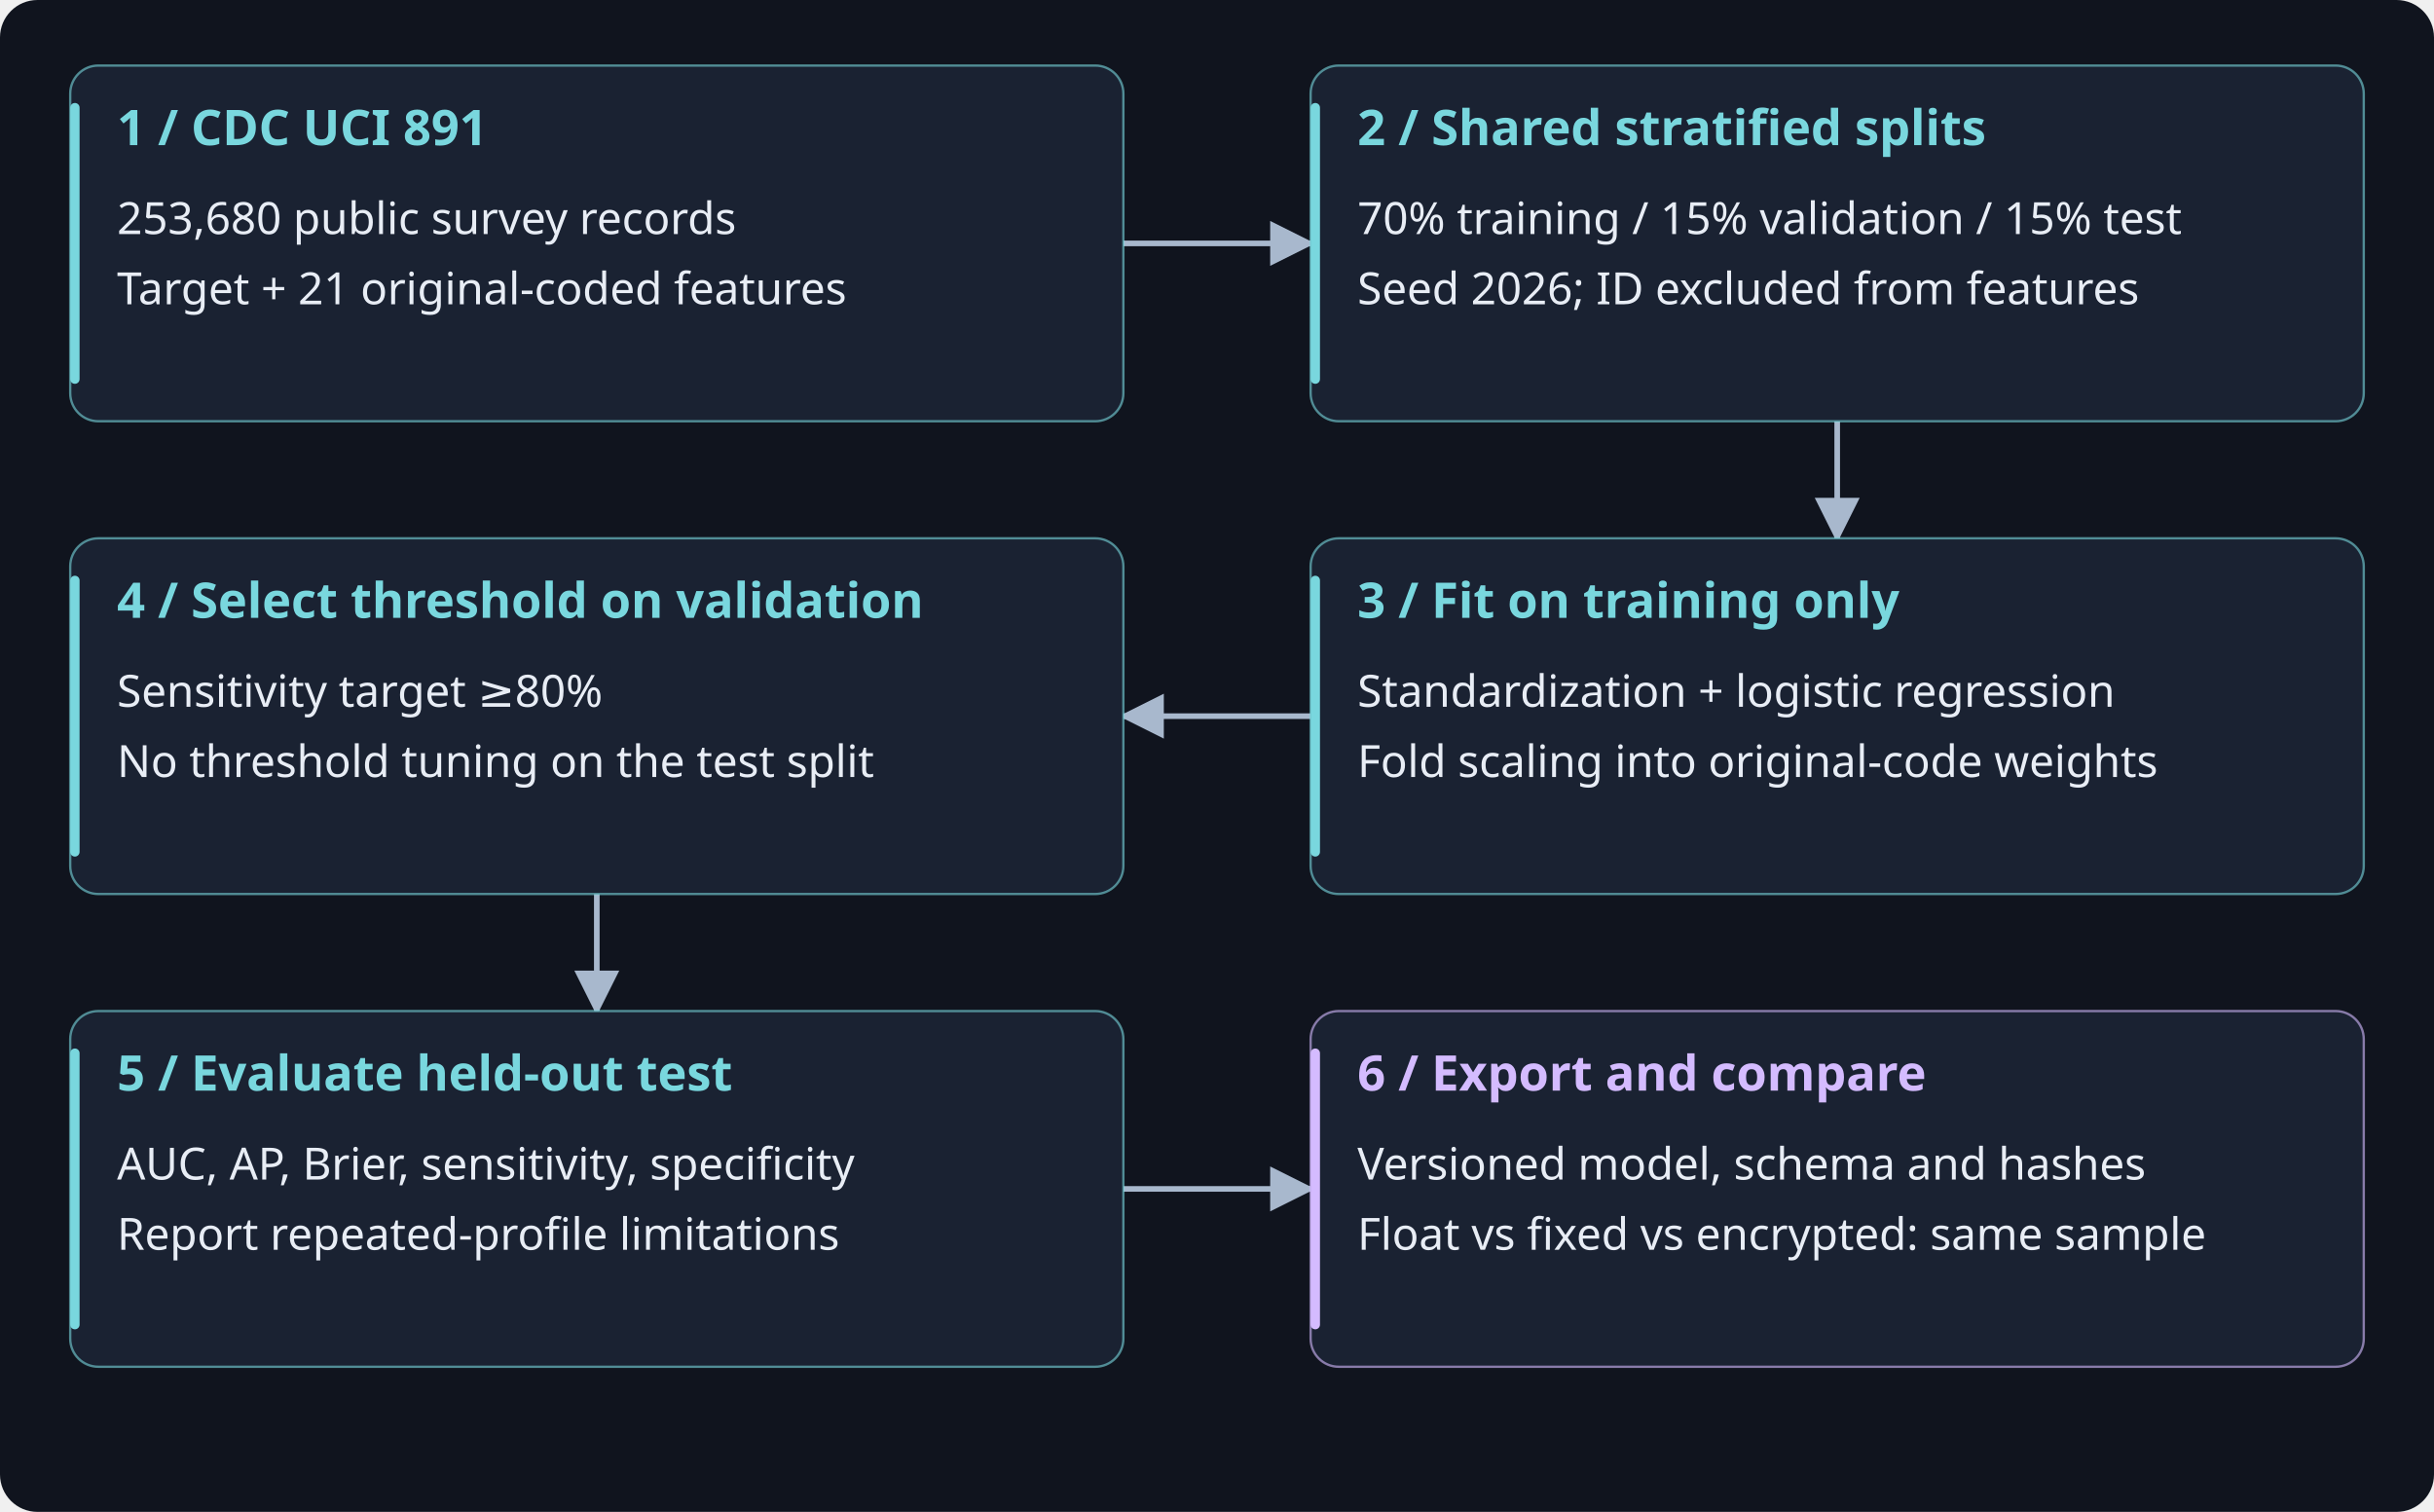
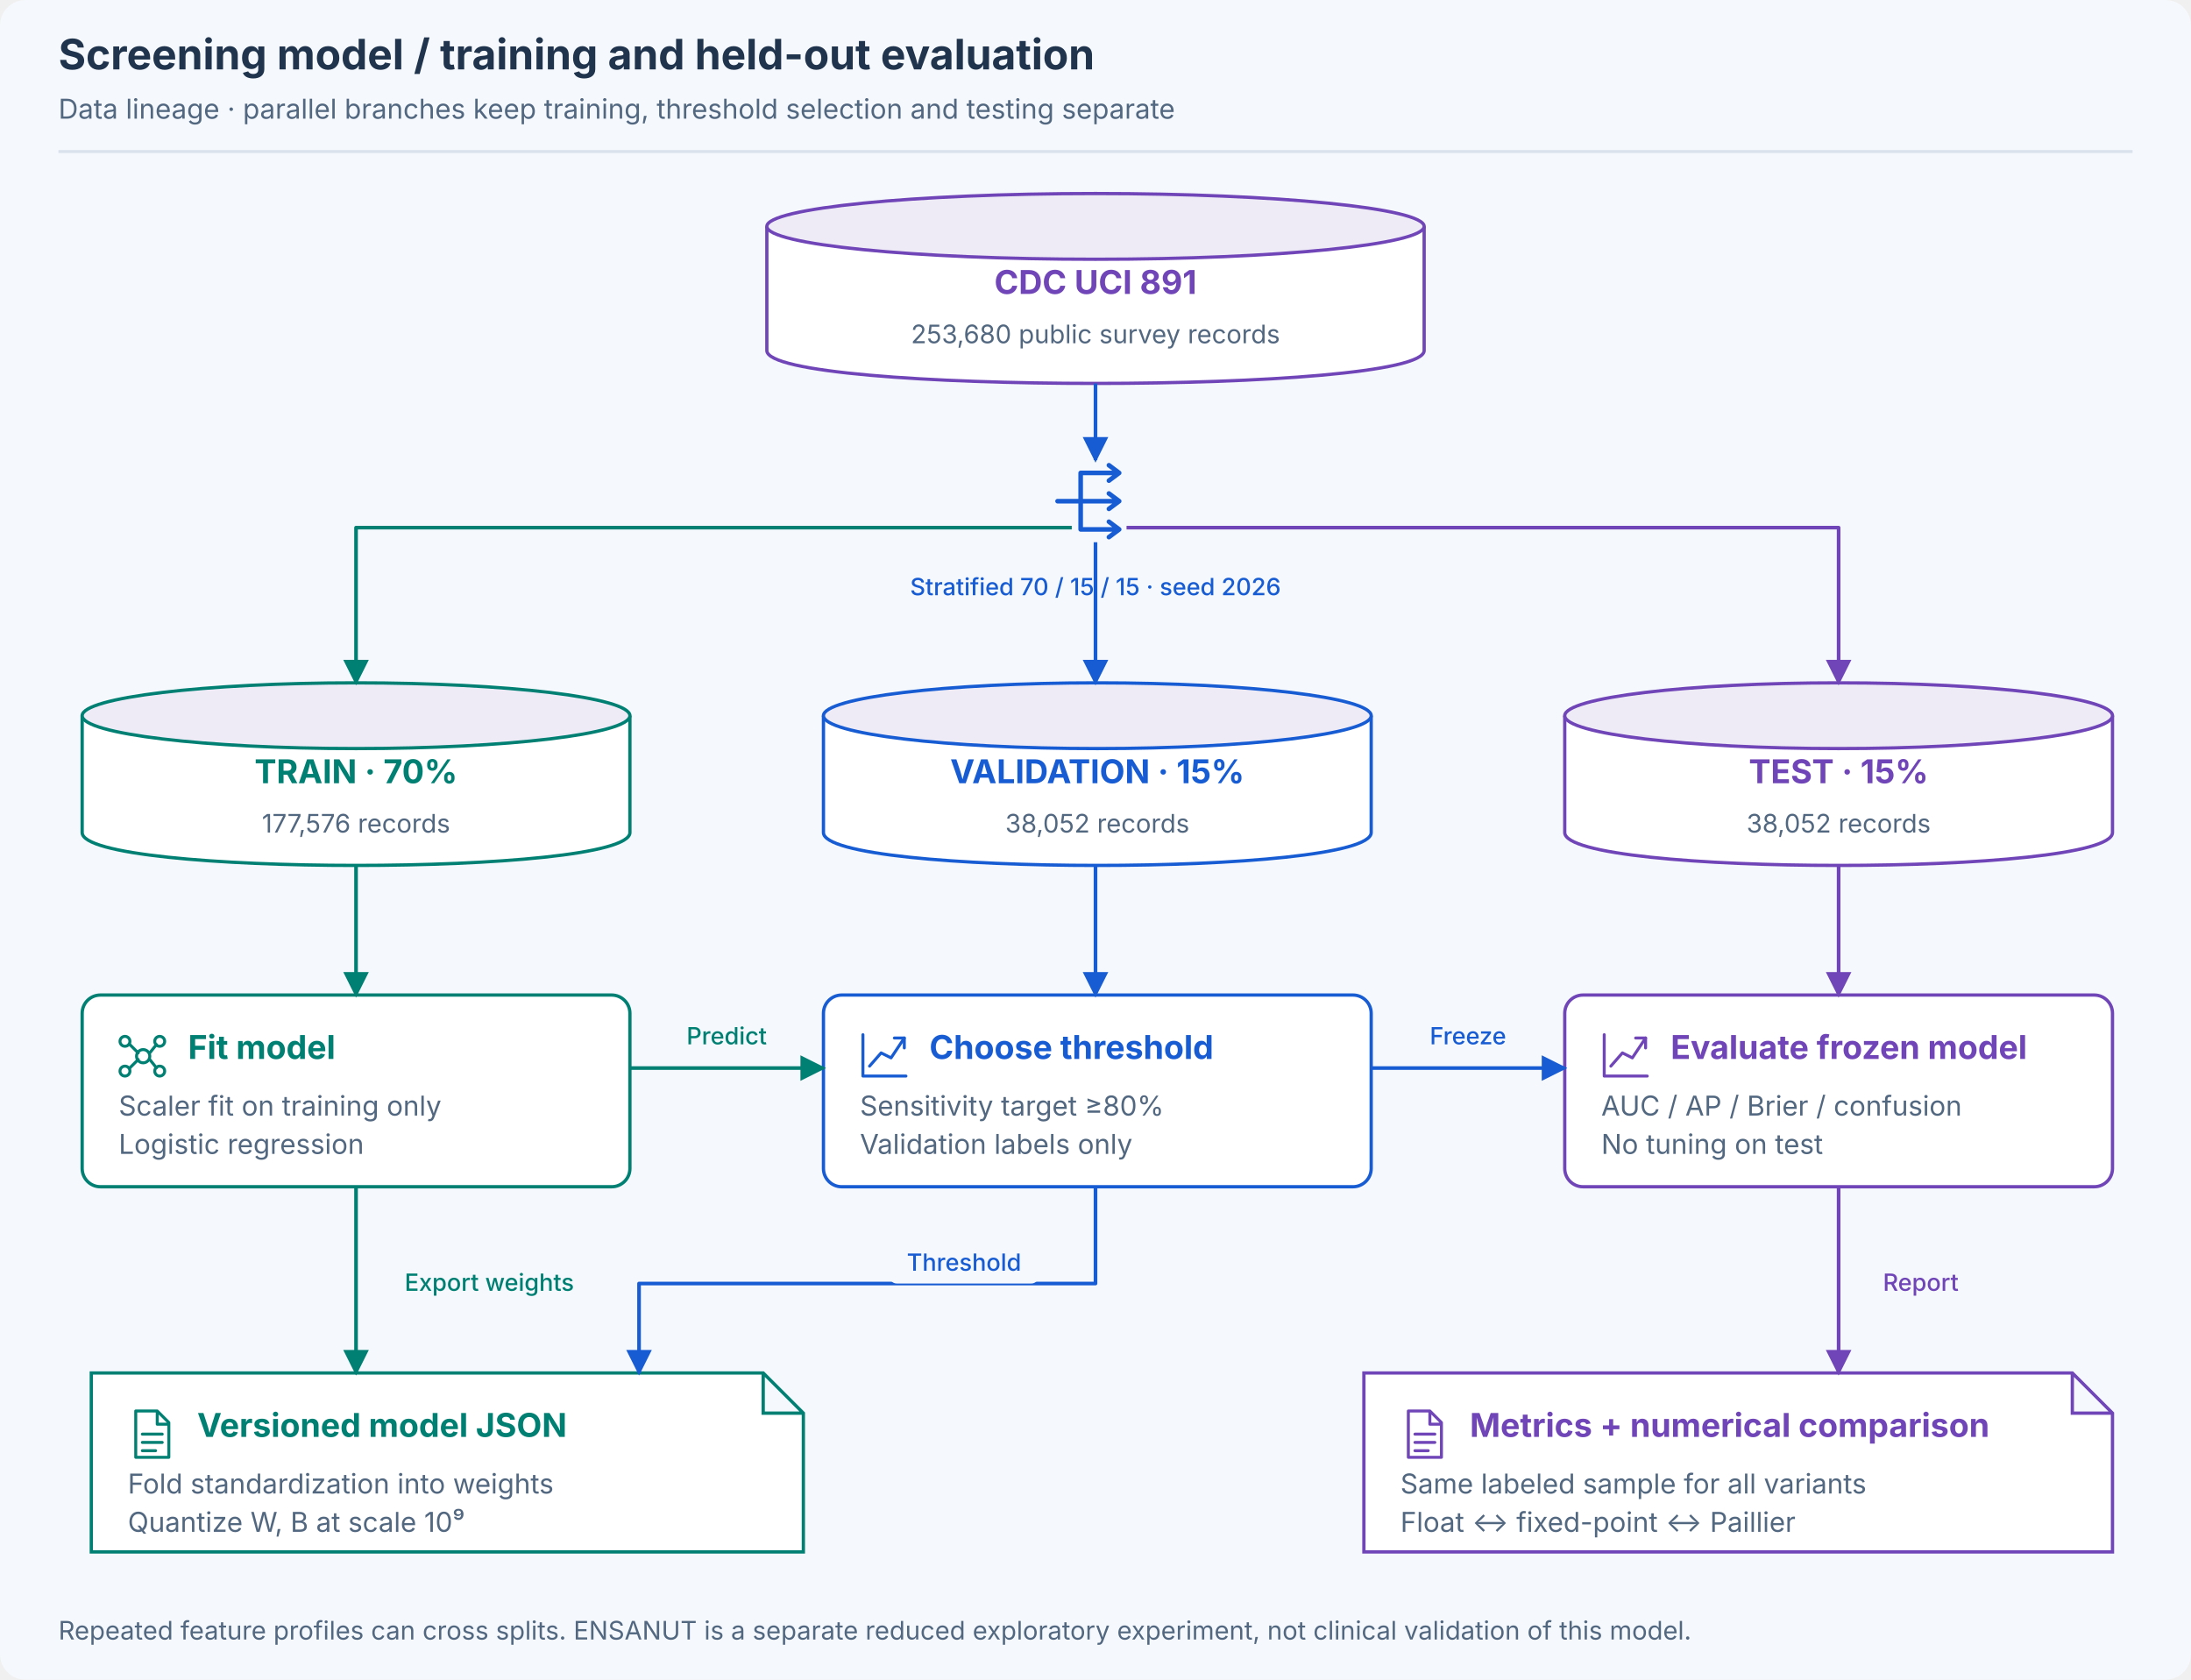
- <svg xmlns="http://www.w3.org/2000/svg" viewBox="0 0 1040 646" role="img" aria-labelledby="title desc">
+ <svg xmlns="http://www.w3.org/2000/svg" viewBox="0 0 1200 920" role="img" aria-labelledby="title desc">
  <defs>
-     <marker id="arrow" viewBox="0 0 10 10" refX="9" refY="5" markerWidth="8" markerHeight="8" orient="auto-start-reverse">
-       <path d="M 0 0 L 10 5 L 0 10 z" fill="#a8b8cd" />
+     <marker id="a-blue" viewBox="0 0 10 10" refX="9" refY="5" markerWidth="7" markerHeight="7" orient="auto">
+       <path d="M0 0L10 5 0 10z" fill="#175cd3" />
+     </marker>
+     <marker id="a-teal" viewBox="0 0 10 10" refX="9" refY="5" markerWidth="7" markerHeight="7" orient="auto">
+       <path d="M0 0L10 5 0 10z" fill="#007f73" />
+     </marker>
+     <marker id="a-violet" viewBox="0 0 10 10" refX="9" refY="5" markerWidth="7" markerHeight="7" orient="auto">
+       <path d="M0 0L10 5 0 10z" fill="#7045b7" />
+     </marker>
+     <marker id="a-amber" viewBox="0 0 10 10" refX="9" refY="5" markerWidth="7" markerHeight="7" orient="auto">
+       <path d="M0 0L10 5 0 10z" fill="#a94f09" />
+     </marker>
+     <marker id="a-red" viewBox="0 0 10 10" refX="9" refY="5" markerWidth="7" markerHeight="7" orient="auto">
+       <path d="M0 0L10 5 0 10z" fill="#ba3544" />
+     </marker>
+     <marker id="a-ink" viewBox="0 0 10 10" refX="9" refY="5" markerWidth="7" markerHeight="7" orient="auto">
+       <path d="M0 0L10 5 0 10z" fill="#20344d" />
    </marker>
  </defs>
-   <rect width="1040" height="646" fill="#10141e" rx="16" />
-   <path d="M480 104 H560" fill="none" stroke="#a8b8cd" stroke-width="2.4" marker-end="url(#arrow)" />
-   <path d="M785 180 V230" fill="none" stroke="#a8b8cd" stroke-width="2.4" marker-end="url(#arrow)" />
-   <path d="M560 306 H480" fill="none" stroke="#a8b8cd" stroke-width="2.4" marker-end="url(#arrow)" />
-   <path d="M255 382 V432" fill="none" stroke="#a8b8cd" stroke-width="2.4" marker-end="url(#arrow)" />
-   <path d="M480 508 H560" fill="none" stroke="#a8b8cd" stroke-width="2.4" marker-end="url(#arrow)" />
-   <g transform="translate(30 28)">
-     <rect width="450" height="152" rx="12" fill="#1a2232" stroke="#79d7de" stroke-opacity=".6" />
-     <rect x="0" y="16" width="4" height="120" rx="2" fill="#79d7de" />
-     <text x="20" y="34" fill="#79d7de" font-family="system-ui, sans-serif" font-size="21" font-weight="650">1 / CDC UCI 891</text>
-     <text x="20" y="72" fill="#e8edf5" font-family="system-ui, sans-serif" font-size="19">253,680 public survey records</text>
-     <text x="20" y="102" fill="#e8edf5" font-family="system-ui, sans-serif" font-size="19">Target + 21 original-coded features</text>
+   <rect width="1200" height="100%" rx="14" fill="#f5f8fc" />
+   <style>text{font-family:Inter,ui-sans-serif,system-ui,-apple-system,sans-serif} .mono{font-family:ui-monospace,SFMono-Regular,Consolas,monospace}</style>
+   <text x="32" y="38" font-size="23" fill="#20344d" text-anchor="start" font-weight="700">Screening model / training and held-out evaluation</text>
+   <text x="32" y="65" font-size="15" fill="#526780" text-anchor="start" font-weight="400">Data lineage · parallel branches keep training, threshold selection and testing separate</text>
+   <path d="M32 83L1168 83" stroke="#d9e2ed" stroke-width="1.6" fill="none" />
+   <g class="node">
+     <path d="M420 124V192C420 216 780 216 780 192V124" fill="white" stroke="#7045b7" stroke-width="1.8" />
+     <ellipse cx="600.0" cy="124" rx="180.0" ry="18" fill="#eeebf7" stroke="#7045b7" stroke-width="1.8" />
+     <text x="600.0" y="161" font-size="18" fill="#7045b7" text-anchor="middle" font-weight="650">CDC UCI 891</text>
+     <text x="600.0" y="188" font-size="14" fill="#526780" text-anchor="middle" font-weight="400">253,680 public survey records</text>
  </g>
-   <g transform="translate(560 28)">
-     <rect width="450" height="152" rx="12" fill="#1a2232" stroke="#79d7de" stroke-opacity=".6" />
-     <rect x="0" y="16" width="4" height="120" rx="2" fill="#79d7de" />
-     <text x="20" y="34" fill="#79d7de" font-family="system-ui, sans-serif" font-size="21" font-weight="650">2 / Shared stratified splits</text>
-     <text x="20" y="72" fill="#e8edf5" font-family="system-ui, sans-serif" font-size="19">70% training / 15% validation / 15% test</text>
-     <text x="20" y="102" fill="#e8edf5" font-family="system-ui, sans-serif" font-size="19">Seed 2026; ID excluded from features</text>
+   <g transform="translate(575 252) scale(1.40625)" fill="none" stroke="#175cd3" stroke-width="1.8" stroke-linecap="round" stroke-linejoin="round">
+     <path d="M3 16h9m0 0V5h15m-15 11h15m-15 0v11h15M23 2l4 3-4 3m0 5 4 3-4 3m0 5 4 3-4 3" />
  </g>
-   <g transform="translate(560 230)">
-     <rect width="450" height="152" rx="12" fill="#1a2232" stroke="#79d7de" stroke-opacity=".6" />
-     <rect x="0" y="16" width="4" height="120" rx="2" fill="#79d7de" />
-     <text x="20" y="34" fill="#79d7de" font-family="system-ui, sans-serif" font-size="21" font-weight="650">3 / Fit on training only</text>
-     <text x="20" y="72" fill="#e8edf5" font-family="system-ui, sans-serif" font-size="19">Standardization + logistic regression</text>
-     <text x="20" y="102" fill="#e8edf5" font-family="system-ui, sans-serif" font-size="19">Fold scaling into original-code weights</text>
+   <rect x="464.25" y="311" width="271.5" height="22" rx="4" fill="#f5f8fc" />
+   <text x="600" y="326" font-size="13" fill="#175cd3" text-anchor="middle" font-weight="550">Stratified 70 / 15 / 15 · seed 2026</text>
+   <g class="node">
+     <path d="M45 392V456C45 480 345 480 345 456V392" fill="white" stroke="#007f73" stroke-width="1.8" />
+     <ellipse cx="195.0" cy="392" rx="150.0" ry="18" fill="#eeebf7" stroke="#007f73" stroke-width="1.8" />
+     <text x="195.0" y="429" font-size="18" fill="#007f73" text-anchor="middle" font-weight="650">TRAIN · 70%</text>
+     <text x="195.0" y="456" font-size="14" fill="#526780" text-anchor="middle" font-weight="400">177,576 records</text>
  </g>
-   <g transform="translate(30 230)">
-     <rect width="450" height="152" rx="12" fill="#1a2232" stroke="#79d7de" stroke-opacity=".6" />
-     <rect x="0" y="16" width="4" height="120" rx="2" fill="#79d7de" />
-     <text x="20" y="34" fill="#79d7de" font-family="system-ui, sans-serif" font-size="21" font-weight="650">4 / Select threshold on validation</text>
-     <text x="20" y="72" fill="#e8edf5" font-family="system-ui, sans-serif" font-size="19">Sensitivity target ≥80%</text>
-     <text x="20" y="102" fill="#e8edf5" font-family="system-ui, sans-serif" font-size="19">No threshold tuning on the test split</text>
+   <g class="node">
+     <path d="M451 392V456C451 480 751 480 751 456V392" fill="white" stroke="#175cd3" stroke-width="1.8" />
+     <ellipse cx="601.0" cy="392" rx="150.0" ry="18" fill="#eeebf7" stroke="#175cd3" stroke-width="1.8" />
+     <text x="601.0" y="429" font-size="18" fill="#175cd3" text-anchor="middle" font-weight="650">VALIDATION · 15%</text>
+     <text x="601.0" y="456" font-size="14" fill="#526780" text-anchor="middle" font-weight="400">38,052 records</text>
  </g>
-   <g transform="translate(30 432)">
-     <rect width="450" height="152" rx="12" fill="#1a2232" stroke="#79d7de" stroke-opacity=".6" />
-     <rect x="0" y="16" width="4" height="120" rx="2" fill="#79d7de" />
-     <text x="20" y="34" fill="#79d7de" font-family="system-ui, sans-serif" font-size="21" font-weight="650">5 / Evaluate held-out test</text>
-     <text x="20" y="72" fill="#e8edf5" font-family="system-ui, sans-serif" font-size="19">AUC, AP, Brier, sensitivity, specificity</text>
-     <text x="20" y="102" fill="#e8edf5" font-family="system-ui, sans-serif" font-size="19">Report repeated-profile limitations</text>
+   <g class="node">
+     <path d="M857 392V456C857 480 1157 480 1157 456V392" fill="white" stroke="#7045b7" stroke-width="1.8" />
+     <ellipse cx="1007.0" cy="392" rx="150.0" ry="18" fill="#eeebf7" stroke="#7045b7" stroke-width="1.8" />
+     <text x="1007.0" y="429" font-size="18" fill="#7045b7" text-anchor="middle" font-weight="650">TEST · 15%</text>
+     <text x="1007.0" y="456" font-size="14" fill="#526780" text-anchor="middle" font-weight="400">38,052 records</text>
  </g>
-   <g transform="translate(560 432)">
-     <rect width="450" height="152" rx="12" fill="#1a2232" stroke="#d4bbff" stroke-opacity=".6" />
-     <rect x="0" y="16" width="4" height="120" rx="2" fill="#d4bbff" />
-     <text x="20" y="34" fill="#d4bbff" font-family="system-ui, sans-serif" font-size="21" font-weight="650">6 / Export and compare</text>
-     <text x="20" y="72" fill="#e8edf5" font-family="system-ui, sans-serif" font-size="19">Versioned model, schema and hashes</text>
-     <text x="20" y="102" fill="#e8edf5" font-family="system-ui, sans-serif" font-size="19">Float vs fixed vs encrypted: same sample</text>
+   <g class="node">
+     <rect x="45" y="545" width="300" height="105" rx="10" fill="white" stroke="#007f73" stroke-width="1.8" />
+     <g transform="translate(63 564) scale(0.90625)" fill="none" stroke="#007f73" stroke-width="1.8" stroke-linecap="round" stroke-linejoin="round">
+       <circle cx="6" cy="7" r="3" />
+       <circle cx="6" cy="25" r="3" />
+       <circle cx="17" cy="16" r="4" />
+       <circle cx="27" cy="7" r="3" />
+       <circle cx="27" cy="25" r="3" />
+       <path d="M9 9l5 5M9 23l5-5m7-4 4-5m-4 9 4 5" />
+     </g>
+     <text x="103" y="580" font-size="18" fill="#007f73" text-anchor="start" font-weight="650">Fit model</text>
+     <text x="65" y="611" font-size="15" fill="#526780" text-anchor="start" font-weight="400">Scaler fit on training only</text>
+     <text x="65" y="632" font-size="15" fill="#526780" text-anchor="start" font-weight="400">Logistic regression</text>
  </g>
+   <g class="node">
+     <rect x="451" y="545" width="300" height="105" rx="10" fill="white" stroke="#175cd3" stroke-width="1.8" />
+     <g transform="translate(469 564) scale(0.90625)" fill="none" stroke="#175cd3" stroke-width="1.8" stroke-linecap="round" stroke-linejoin="round">
+       <path d="M4 3v25h26M8 22l7-8 6 3 8-12" />
+       <path d="M23 5h6v6" />
+     </g>
+     <text x="509" y="580" font-size="18" fill="#175cd3" text-anchor="start" font-weight="650">Choose threshold</text>
+     <text x="471" y="611" font-size="15" fill="#526780" text-anchor="start" font-weight="400">Sensitivity target ≥80%</text>
+     <text x="471" y="632" font-size="15" fill="#526780" text-anchor="start" font-weight="400">Validation labels only</text>
+   </g>
+   <g class="node">
+     <rect x="857" y="545" width="300" height="105" rx="10" fill="white" stroke="#7045b7" stroke-width="1.8" />
+     <g transform="translate(875 564) scale(0.90625)" fill="none" stroke="#7045b7" stroke-width="1.8" stroke-linecap="round" stroke-linejoin="round">
+       <path d="M4 3v25h26M8 22l7-8 6 3 8-12" />
+       <path d="M23 5h6v6" />
+     </g>
+     <text x="915" y="580" font-size="18" fill="#7045b7" text-anchor="start" font-weight="650">Evaluate frozen model</text>
+     <text x="877" y="611" font-size="15" fill="#526780" text-anchor="start" font-weight="400">AUC / AP / Brier / confusion</text>
+     <text x="877" y="632" font-size="15" fill="#526780" text-anchor="start" font-weight="400">No tuning on test</text>
+   </g>
+   <g class="node">
+     <path d="M50 752H418L440 774V850H50Z M418 752V774H440" fill="white" stroke="#007f73" stroke-width="1.8" />
+     <g transform="translate(68 771) scale(0.90625)" fill="none" stroke="#007f73" stroke-width="1.8" stroke-linecap="round" stroke-linejoin="round">
+       <path d="M7 2h13l7 7v21H7zM20 2v8h7M11 16h12m-12 5h12m-12 5h8" />
+     </g>
+     <text x="108" y="787" font-size="18" fill="#007f73" text-anchor="start" font-weight="650">Versioned model JSON</text>
+     <text x="70" y="818" font-size="15" fill="#526780" text-anchor="start" font-weight="400">Fold standardization into weights</text>
+     <text x="70" y="839" font-size="15" fill="#526780" text-anchor="start" font-weight="400">Quantize W, B at scale 10⁹</text>
+   </g>
+   <g class="node">
+     <path d="M747 752H1135L1157 774V850H747Z M1135 752V774H1157" fill="white" stroke="#7045b7" stroke-width="1.8" />
+     <g transform="translate(765 771) scale(0.90625)" fill="none" stroke="#7045b7" stroke-width="1.8" stroke-linecap="round" stroke-linejoin="round">
+       <path d="M7 2h13l7 7v21H7zM20 2v8h7M11 16h12m-12 5h12m-12 5h8" />
+     </g>
+     <text x="805" y="787" font-size="18" fill="#7045b7" text-anchor="start" font-weight="650">Metrics + numerical comparison</text>
+     <text x="767" y="818" font-size="15" fill="#526780" text-anchor="start" font-weight="400">Same labeled sample for all variants</text>
+     <text x="767" y="839" font-size="15" fill="#526780" text-anchor="start" font-weight="400">Float ↔ fixed-point ↔ Paillier</text>
+   </g>
+   <path d="M600 210 L600 252" fill="none" stroke="#175cd3" stroke-width="2" stroke-linejoin="round" marker-end="url(#a-blue)" />
+   <path d="M587 289 L195 289 L195 374" fill="none" stroke="#007f73" stroke-width="2" stroke-linejoin="round" marker-end="url(#a-teal)" />
+   <path d="M600 297 L600 374" fill="none" stroke="#175cd3" stroke-width="2" stroke-linejoin="round" marker-end="url(#a-blue)" />
+   <path d="M617 289 L1007 289 L1007 374" fill="none" stroke="#7045b7" stroke-width="2" stroke-linejoin="round" marker-end="url(#a-violet)" />
+   <path d="M195 474 L195 545" fill="none" stroke="#007f73" stroke-width="2" stroke-linejoin="round" marker-end="url(#a-teal)" />
+   <path d="M600 474 L600 545" fill="none" stroke="#175cd3" stroke-width="2" stroke-linejoin="round" marker-end="url(#a-blue)" />
+   <path d="M1007 474 L1007 545" fill="none" stroke="#7045b7" stroke-width="2" stroke-linejoin="round" marker-end="url(#a-violet)" />
+   <path d="M345 585 L451 585" fill="none" stroke="#007f73" stroke-width="2" stroke-linejoin="round" marker-end="url(#a-teal)" />
+   <rect x="364.45" y="557" width="67.1" height="22" rx="4" fill="#f5f8fc" />
+   <text x="398.0" y="572" font-size="13" fill="#007f73" text-anchor="middle" font-weight="550">Predict</text>
+   <path d="M751 585 L857 585" fill="none" stroke="#175cd3" stroke-width="2" stroke-linejoin="round" marker-end="url(#a-blue)" />
+   <rect x="774.1" y="557" width="59.8" height="22" rx="4" fill="#f5f8fc" />
+   <text x="804.0" y="572" font-size="13" fill="#175cd3" text-anchor="middle" font-weight="550">Freeze</text>
+   <path d="M195 650 L195 752" fill="none" stroke="#007f73" stroke-width="2" stroke-linejoin="round" marker-end="url(#a-teal)" />
+   <rect x="208.9" y="692" width="118.2" height="22" rx="4" fill="#f5f8fc" />
+   <text x="268" y="707" font-size="13" fill="#007f73" text-anchor="middle" font-weight="550">Export weights</text>
+   <path d="M600 650 L600 703 L350 703 L350 752" fill="none" stroke="#175cd3" stroke-width="2" stroke-linejoin="round" marker-end="url(#a-blue)" />
+   <rect x="487.15" y="681" width="81.7" height="22" rx="4" fill="#f5f8fc" />
+   <text x="528" y="696" font-size="13" fill="#175cd3" text-anchor="middle" font-weight="550">Threshold</text>
+   <path d="M1007 650 L1007 752" fill="none" stroke="#7045b7" stroke-width="2" stroke-linejoin="round" marker-end="url(#a-violet)" />
+   <rect x="1022.1" y="692" width="59.8" height="22" rx="4" fill="#f5f8fc" />
+   <text x="1052" y="707" font-size="13" fill="#7045b7" text-anchor="middle" font-weight="550">Report</text>
+   <text x="32" y="898" font-size="14" fill="#526780" text-anchor="start" font-weight="400">Repeated feature profiles can cross splits. ENSANUT is a separate reduced exploratory experiment, not clinical validation of this model.</text>
</svg>
